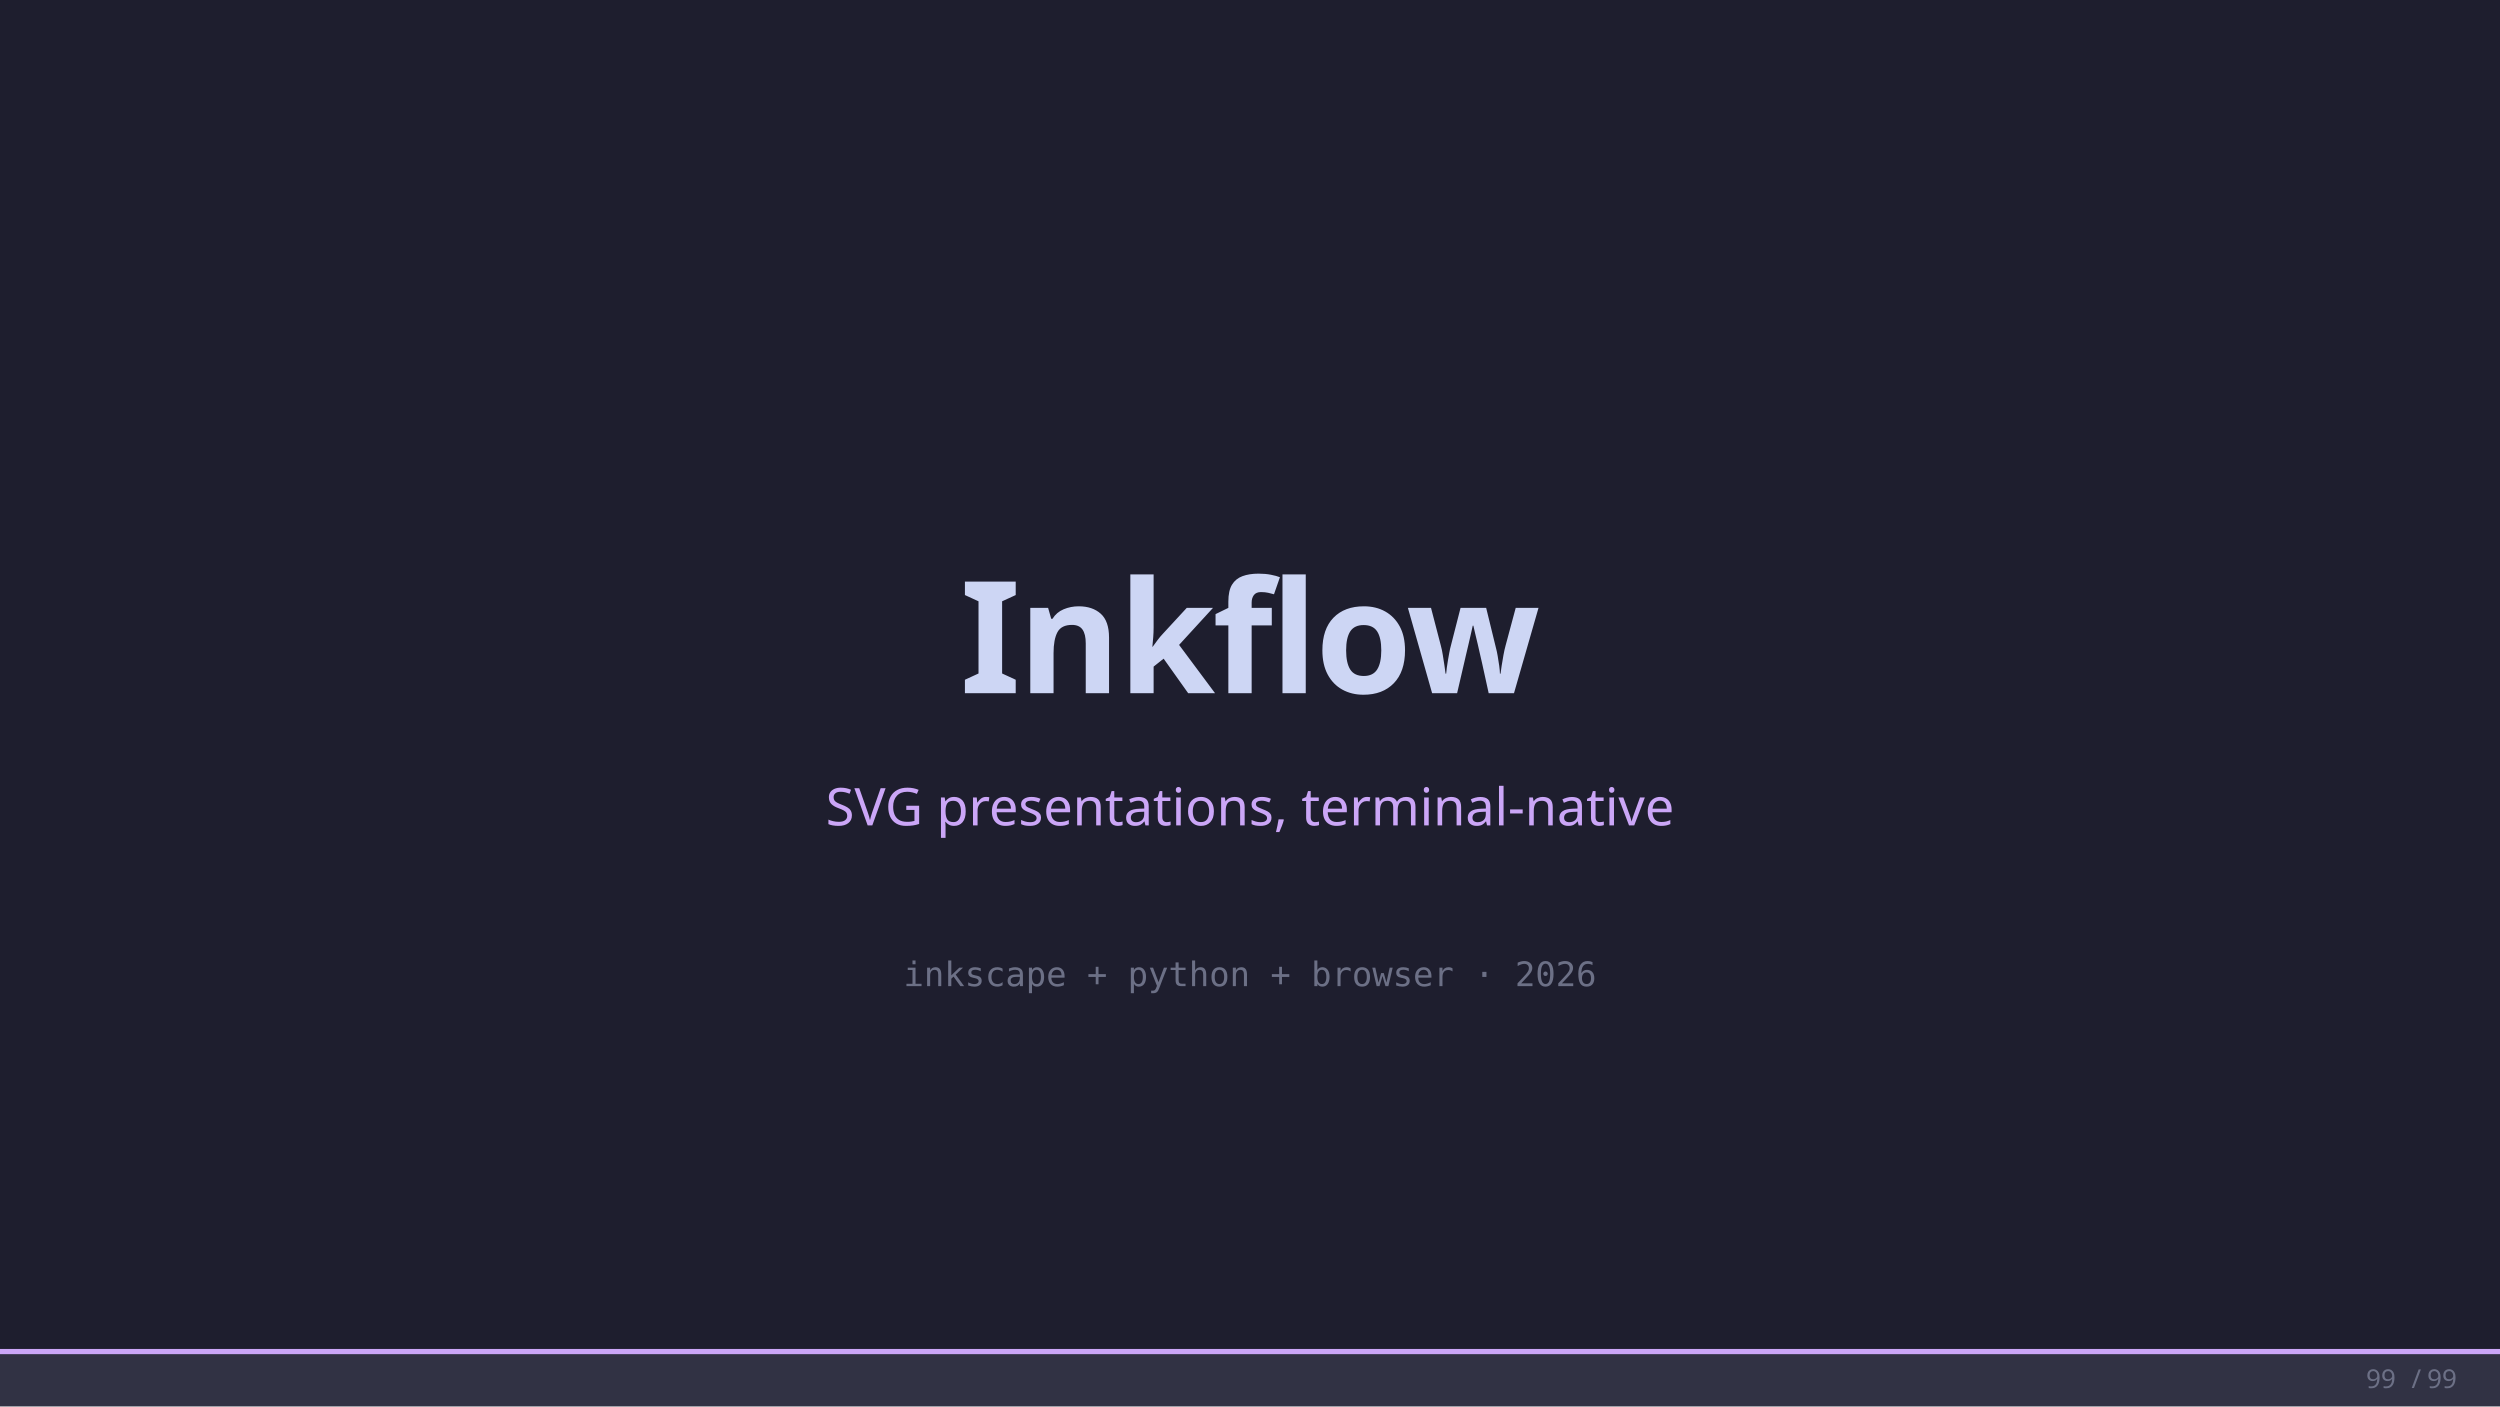
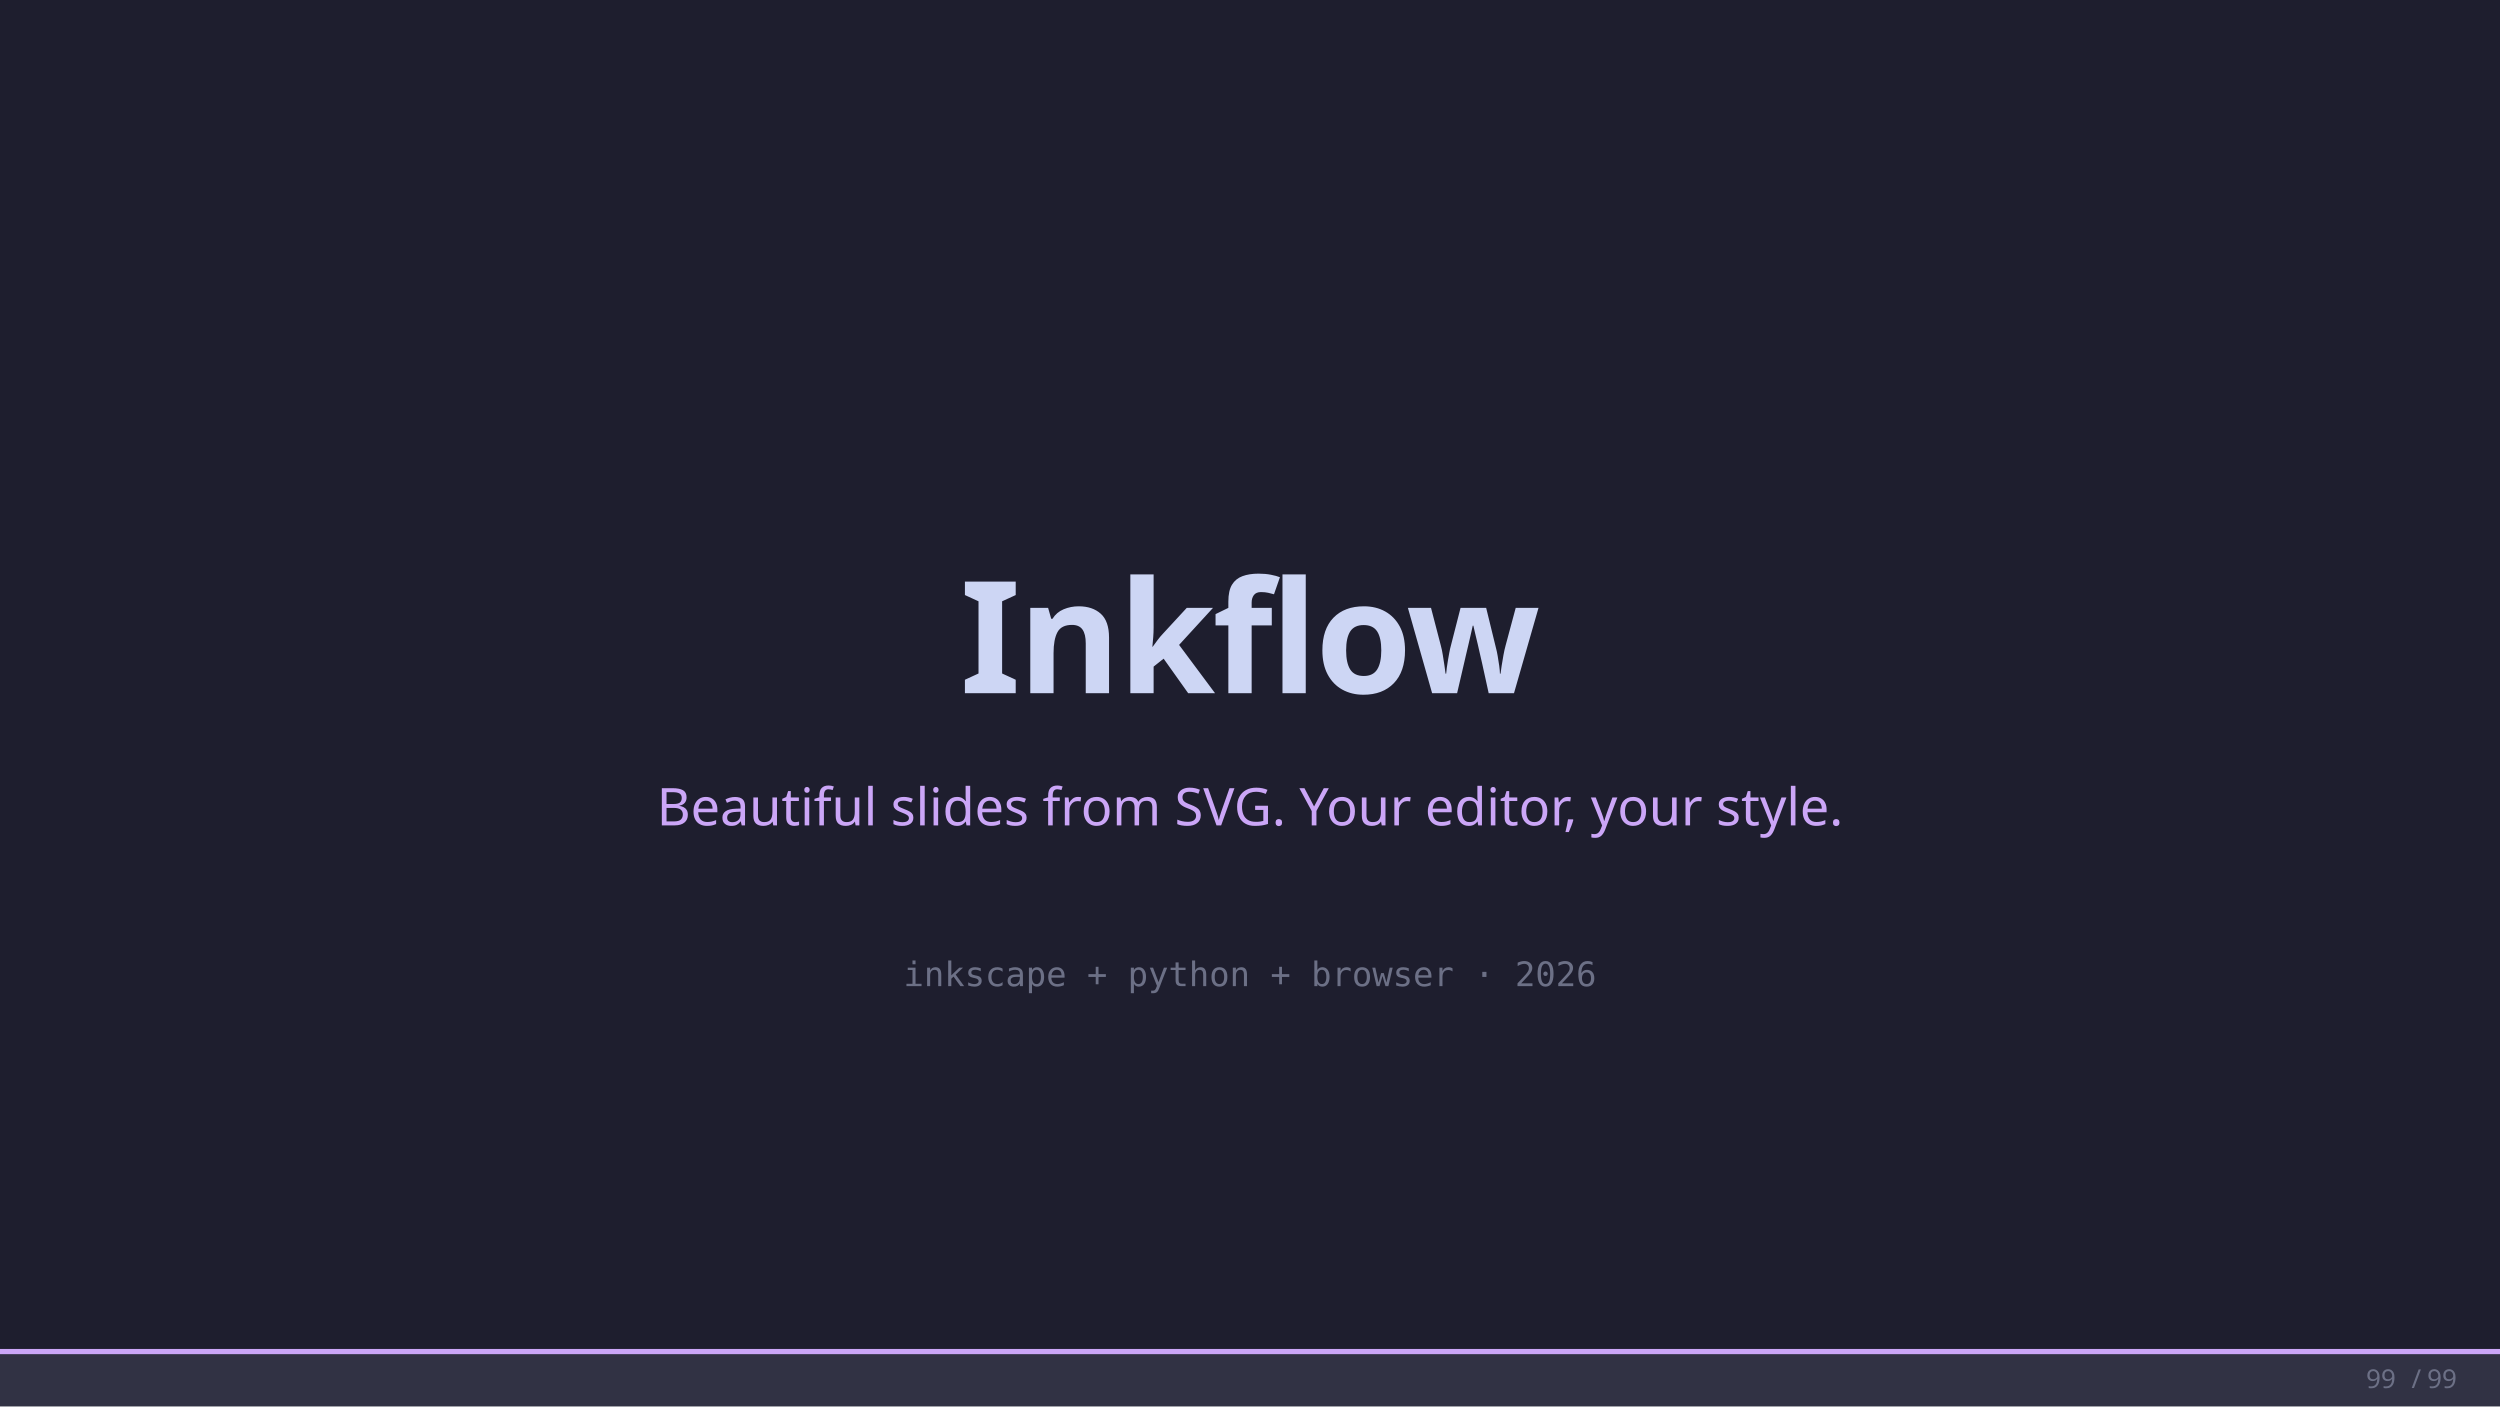
<svg xmlns="http://www.w3.org/2000/svg" xmlns:ns1="urn:inkflow" viewBox="0 0 1920 1080" width="1920" height="1080" version="1.1" id="svg3" ns1:parent="local:main.svg">
  <g ns1:layout-src="local:main.svg" ns1:layout-hash="92687e1c">
    <rect width="1920" height="1080" fill="#1e1e2e" />
    <rect y="1040" width="1920" height="40" fill="#313244" />
    <rect y="1036" width="1920" height="4" fill="#cba6f7" />
    <text id="zone-slide-number" x="1840" y="1066" font-family="sans-serif" font-size="20" fill="#6c7086" text-anchor="end">99</text>
    <text x="1852" y="1066" font-family="sans-serif" font-size="20" fill="#6c7086">/</text>
    <text id="zone-slide-total" x="1864" y="1066" font-family="sans-serif" font-size="20" fill="#6c7086" text-anchor="start">99</text>
  </g>
  <defs id="defs3" />
  <text id="headline" x="960" y="490" text-anchor="middle" dominant-baseline="middle" font-family="sans-serif" font-size="120" font-weight="bold" letter-spacing="-2" fill="#cdd6f4">Inkflow</text>
-   <text id="subtitle" x="960" y="620" text-anchor="middle" dominant-baseline="middle" font-family="sans-serif" font-size="40" fill="#cba6f7">SVG presentations, terminal-native</text>
+   <text id="subtitle" x="960" y="620" text-anchor="middle" dominant-baseline="middle" font-family="sans-serif" font-size="40" fill="#cba6f7">Beautiful slides from SVG. Your editor, your style.</text>
  <text id="byline" x="960" y="750" text-anchor="middle" dominant-baseline="middle" font-family="monospace" font-size="26" fill="#6c7086">inkscape + python + browser  ·  2026</text>
</svg>
